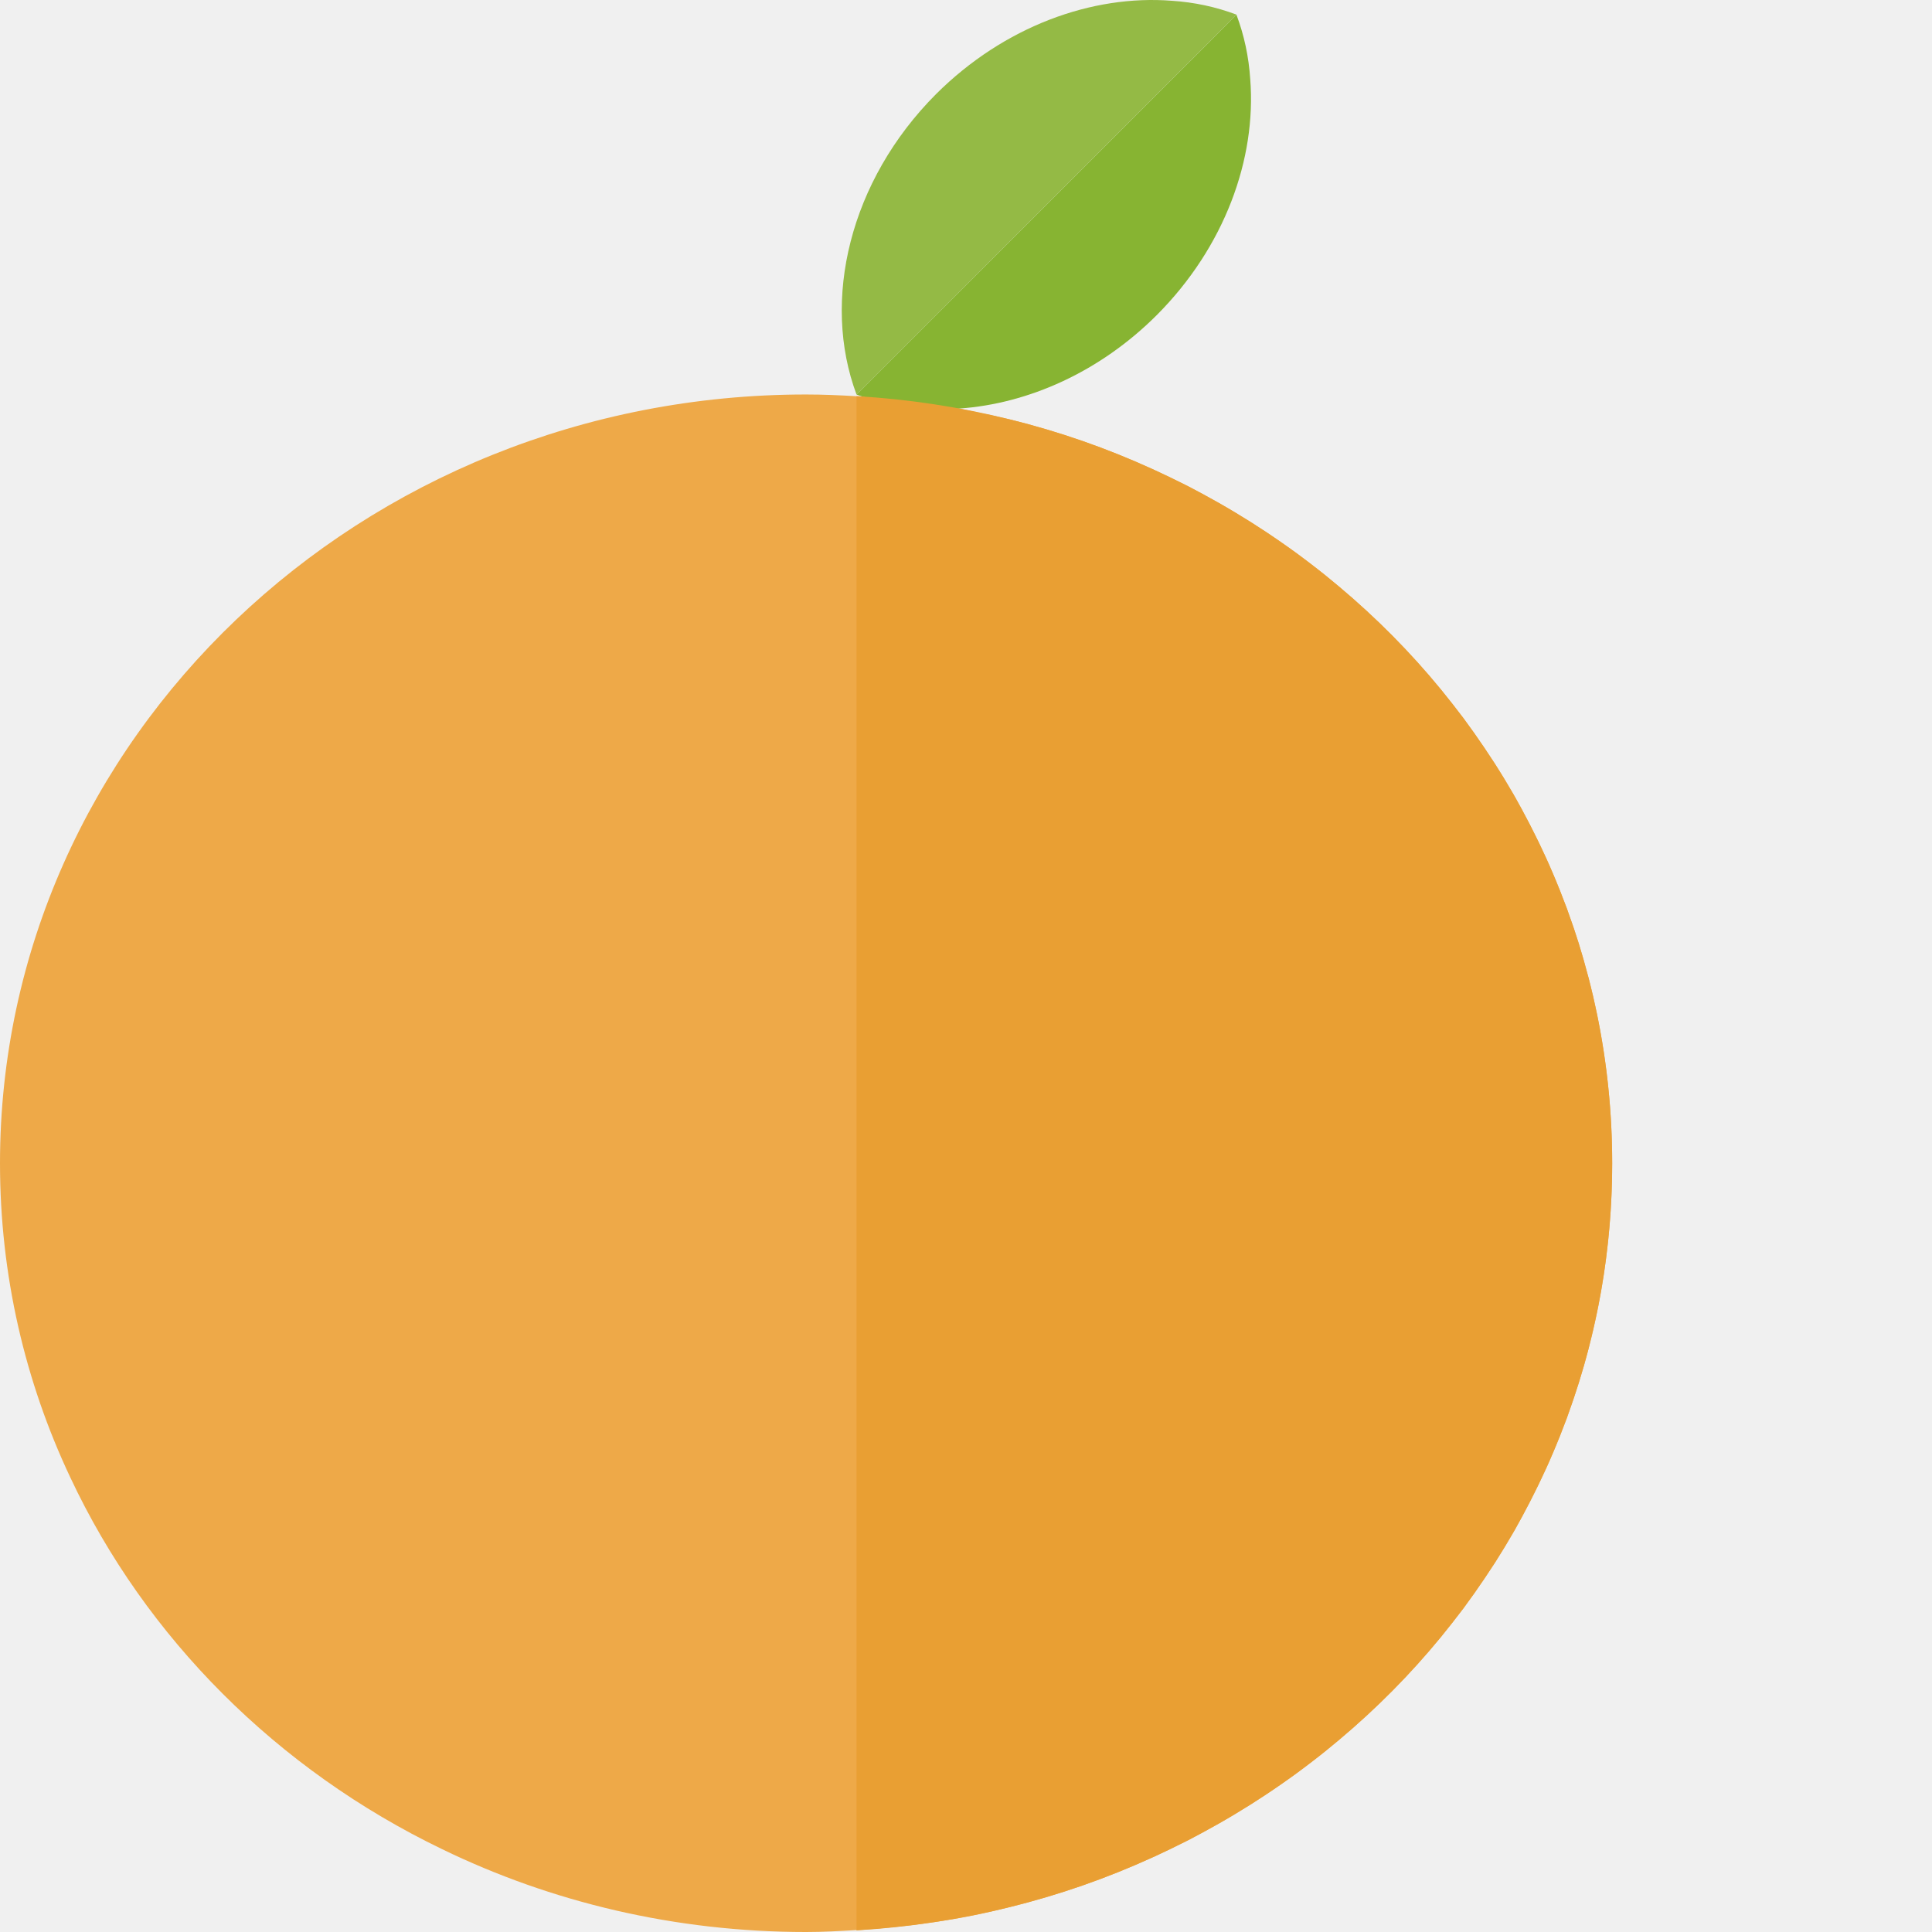
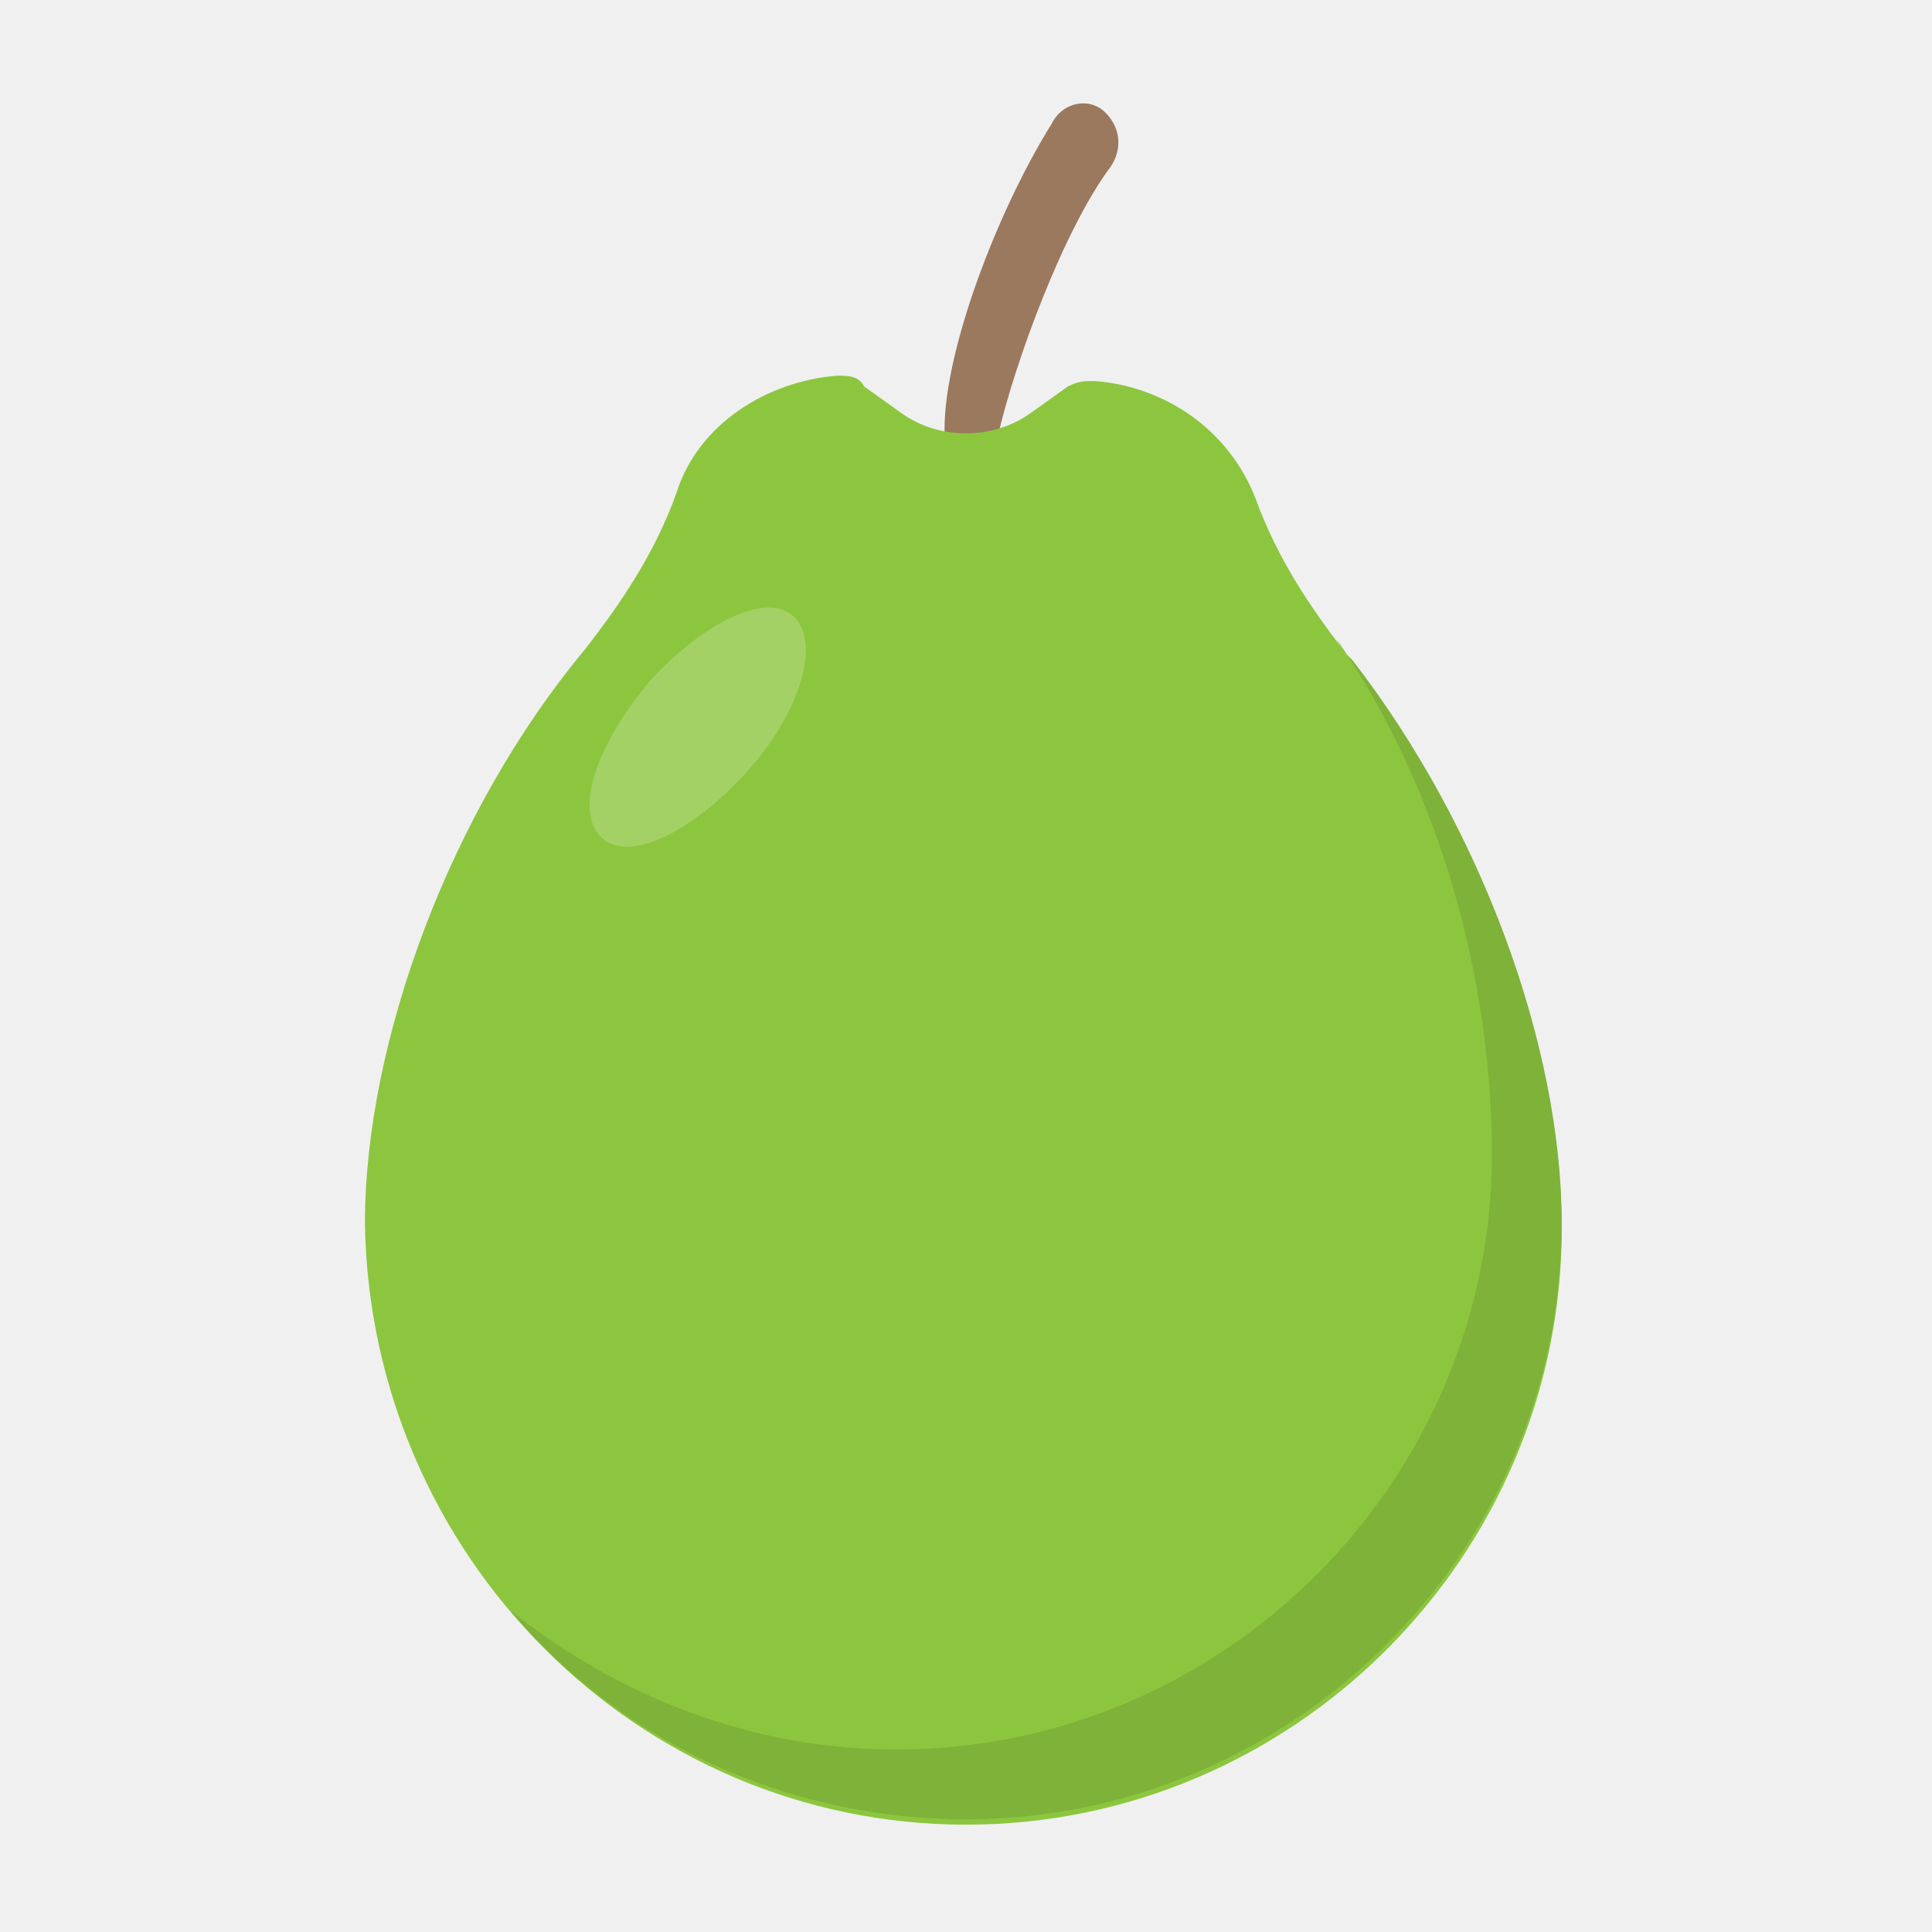
- <svg xmlns="http://www.w3.org/2000/svg" height="800px" width="800px" version="1.1" id="_x35_" viewBox="0 0 512 512" xml:space="preserve">
-   <g>
-     <path style="fill:#EEA948;" d="M427.244,308.272c0,22.872-3.919,44.845-11.243,65.34c-0.515,1.542-1.092,3.148-1.735,4.69   c-1.156,3.084-2.441,6.168-3.79,9.252c-0.707,1.542-1.414,3.02-2.12,4.562c-2.121,4.433-4.433,8.866-6.81,13.171   c-1.671,2.891-3.406,5.782-5.204,8.609c-1.799,2.763-3.662,5.526-5.59,8.288c-0.964,1.349-1.927,2.698-2.956,4.112   c-1.992,2.57-3.918,5.076-5.91,7.517c-8.095,9.894-17.154,19.017-27.049,27.305c-2.441,2.056-4.946,4.112-7.516,6.039   c-2.57,1.992-5.204,3.919-7.838,5.718c-2.634,1.863-5.333,3.598-8.031,5.333c-0.128,0.064-0.193,0.129-0.322,0.193   c-2.698,1.671-5.396,3.341-8.159,4.883c-2.506,1.414-5.012,2.763-7.518,4.112c-0.385,0.193-0.771,0.385-1.156,0.578   c-2.698,1.349-5.396,2.634-8.095,3.919c-0.256,0.129-0.513,0.257-0.771,0.321c-12.014,5.525-24.67,9.958-37.777,13.171   c-6.553,1.671-13.235,3.02-20.045,3.983c-4.628,0.705-9.339,1.228-14.088,1.65c-1.644,0.149-3.285,0.292-4.94,0.404   c-0.535,0.034-1.058,0.101-1.595,0.13v-0.069c-4.43,0.268-8.867,0.518-13.363,0.518c-34.758,0-67.524-7.903-96.5-21.973   c-43.559-21.009-78.51-55.895-98.49-98.491C6.617,366.095,0,337.89,0,308.272c0-112.497,95.664-203.728,213.622-203.728   c4.513,0,8.955,0.197,13.363,0.463v-0.013c0.128,0.013,0.249,0.017,0.373,0.026c0.364,0.022,0.741,0.013,1.104,0.038   c6.489,0.385,12.85,1.092,19.145,2.12c2.249,0.257,4.433,0.643,6.618,1.092c1.131,0.191,2.212,0.502,3.329,0.716   c3.396,0.654,6.77,1.378,10.098,2.175c13.107,3.212,25.763,7.645,37.777,13.171c2.956,1.349,5.911,2.763,8.866,4.24   c0.385,0.193,0.771,0.385,1.156,0.578c2.506,1.349,5.012,2.698,7.518,4.112c2.763,1.542,5.461,3.212,8.159,4.883   c0.129,0.064,0.193,0.128,0.322,0.193c2.698,1.735,5.397,3.469,8.031,5.332c2.634,1.799,5.268,3.726,7.838,5.718   c2.57,1.927,5.075,3.983,7.516,6.039c9.895,8.288,18.954,17.411,27.049,27.305c1.992,2.441,3.918,4.947,5.91,7.517   c1.029,1.413,1.992,2.763,2.956,4.112c1.927,2.763,3.79,5.525,5.59,8.288c1.798,2.827,3.533,5.718,5.204,8.609   c2.377,4.305,4.689,8.738,6.81,13.171c0.706,1.542,1.413,3.02,2.12,4.562c1.349,3.084,2.634,6.168,3.79,9.252   c0.643,1.542,1.221,3.148,1.735,4.69c1.735,4.754,3.212,9.573,4.497,14.456c0.385,1.285,0.707,2.57,1.027,3.855   C425.252,276.341,427.244,292.082,427.244,308.272z" />
-     <g>
-       <path style="fill:#87B432;" d="M306.587,83.471c-15.097,15.098-34.051,23.514-52.361,24.799c-0.129,0-0.321,0.064-0.45,0    c-8.61,0.578-17.09-0.45-24.928-3.148c-0.129,0.064-0.257,0-0.385-0.064c-0.515-0.129-0.964-0.321-1.478-0.514l93.994-93.929    l6.682-6.746c2.056,5.461,3.277,11.179,3.662,17.09C332.993,42.16,324.513,65.482,306.587,83.471z" />
-       <path style="fill:#94BA45;" d="M327.661,3.869l-6.682,6.746l-93.994,93.929c-9.316-24.928-1.864-56.602,21.072-79.602    c17.989-17.925,41.311-26.406,62.513-24.735C316.482,0.592,322.2,1.813,327.661,3.869z" />
-     </g>
-     <path style="fill:#E99F33;" d="M226.98,104.978v406.586c111.748-6.582,200.264-95.056,200.264-203.294   C427.244,200.034,338.728,111.559,226.98,104.978z" />
-   </g>
+ <svg xmlns="http://www.w3.org/2000/svg" t="1751557784179" class="icon" viewBox="0 0 1024 1024" version="1.1" p-id="12047" width="32" height="32">
+   <path d="M529.067 230.4c8.533-36.978 34.133-108.089 59.733-142.222 5.689-8.533 5.689-19.911-2.844-28.444-8.533-8.533-22.756-5.689-28.444 5.689-28.444 45.511-56.889 119.467-56.889 162.133 0 8.533 5.689 14.222 14.222 14.222 5.689 0 11.378-2.844 14.222-11.378z" fill="#9A795F" p-id="12048" />
+   <path d="M713.956 347.022c-19.911-25.6-36.978-51.2-48.356-82.489-14.222-36.978-48.356-59.733-85.333-62.578-5.689 0-8.533 0-14.222 2.844l-19.911 14.222c-19.911 14.222-48.356 14.222-68.267 0l-19.911-14.222c-2.844-5.689-8.533-5.689-14.222-5.689-36.978 2.844-73.956 25.6-85.333 62.578-11.378 31.289-28.444 56.889-48.356 82.489-71.111 85.333-116.622 207.644-116.622 304.356C196.267 824.889 338.489 967.111 512 967.111s315.733-142.222 315.733-315.733c0-99.556-45.511-219.022-113.778-304.356z" fill="#8CC63E" p-id="12049" />
+   <path d="M716.8 349.867c-2.844-2.844-5.689-5.689-8.533-11.378 56.889 82.489 82.489 184.889 82.489 273.067 0 173.511-142.222 315.733-315.733 315.733-76.8 0-147.911-28.444-204.8-73.956 56.889 68.267 145.067 110.933 241.778 110.933 173.511 0 315.733-142.222 315.733-315.733 0-93.867-42.667-210.489-110.933-298.667z" fill="#7FB239" p-id="12050" />
+   <path d="M395.378 409.6c-28.444 31.289-62.578 48.356-76.8 34.133s-2.844-48.356 25.6-82.489c28.444-31.289 62.578-48.356 76.8-34.133s2.844 51.2-25.6 82.489z" fill="#FFFFFF" opacity=".2" p-id="12051" />
</svg>
